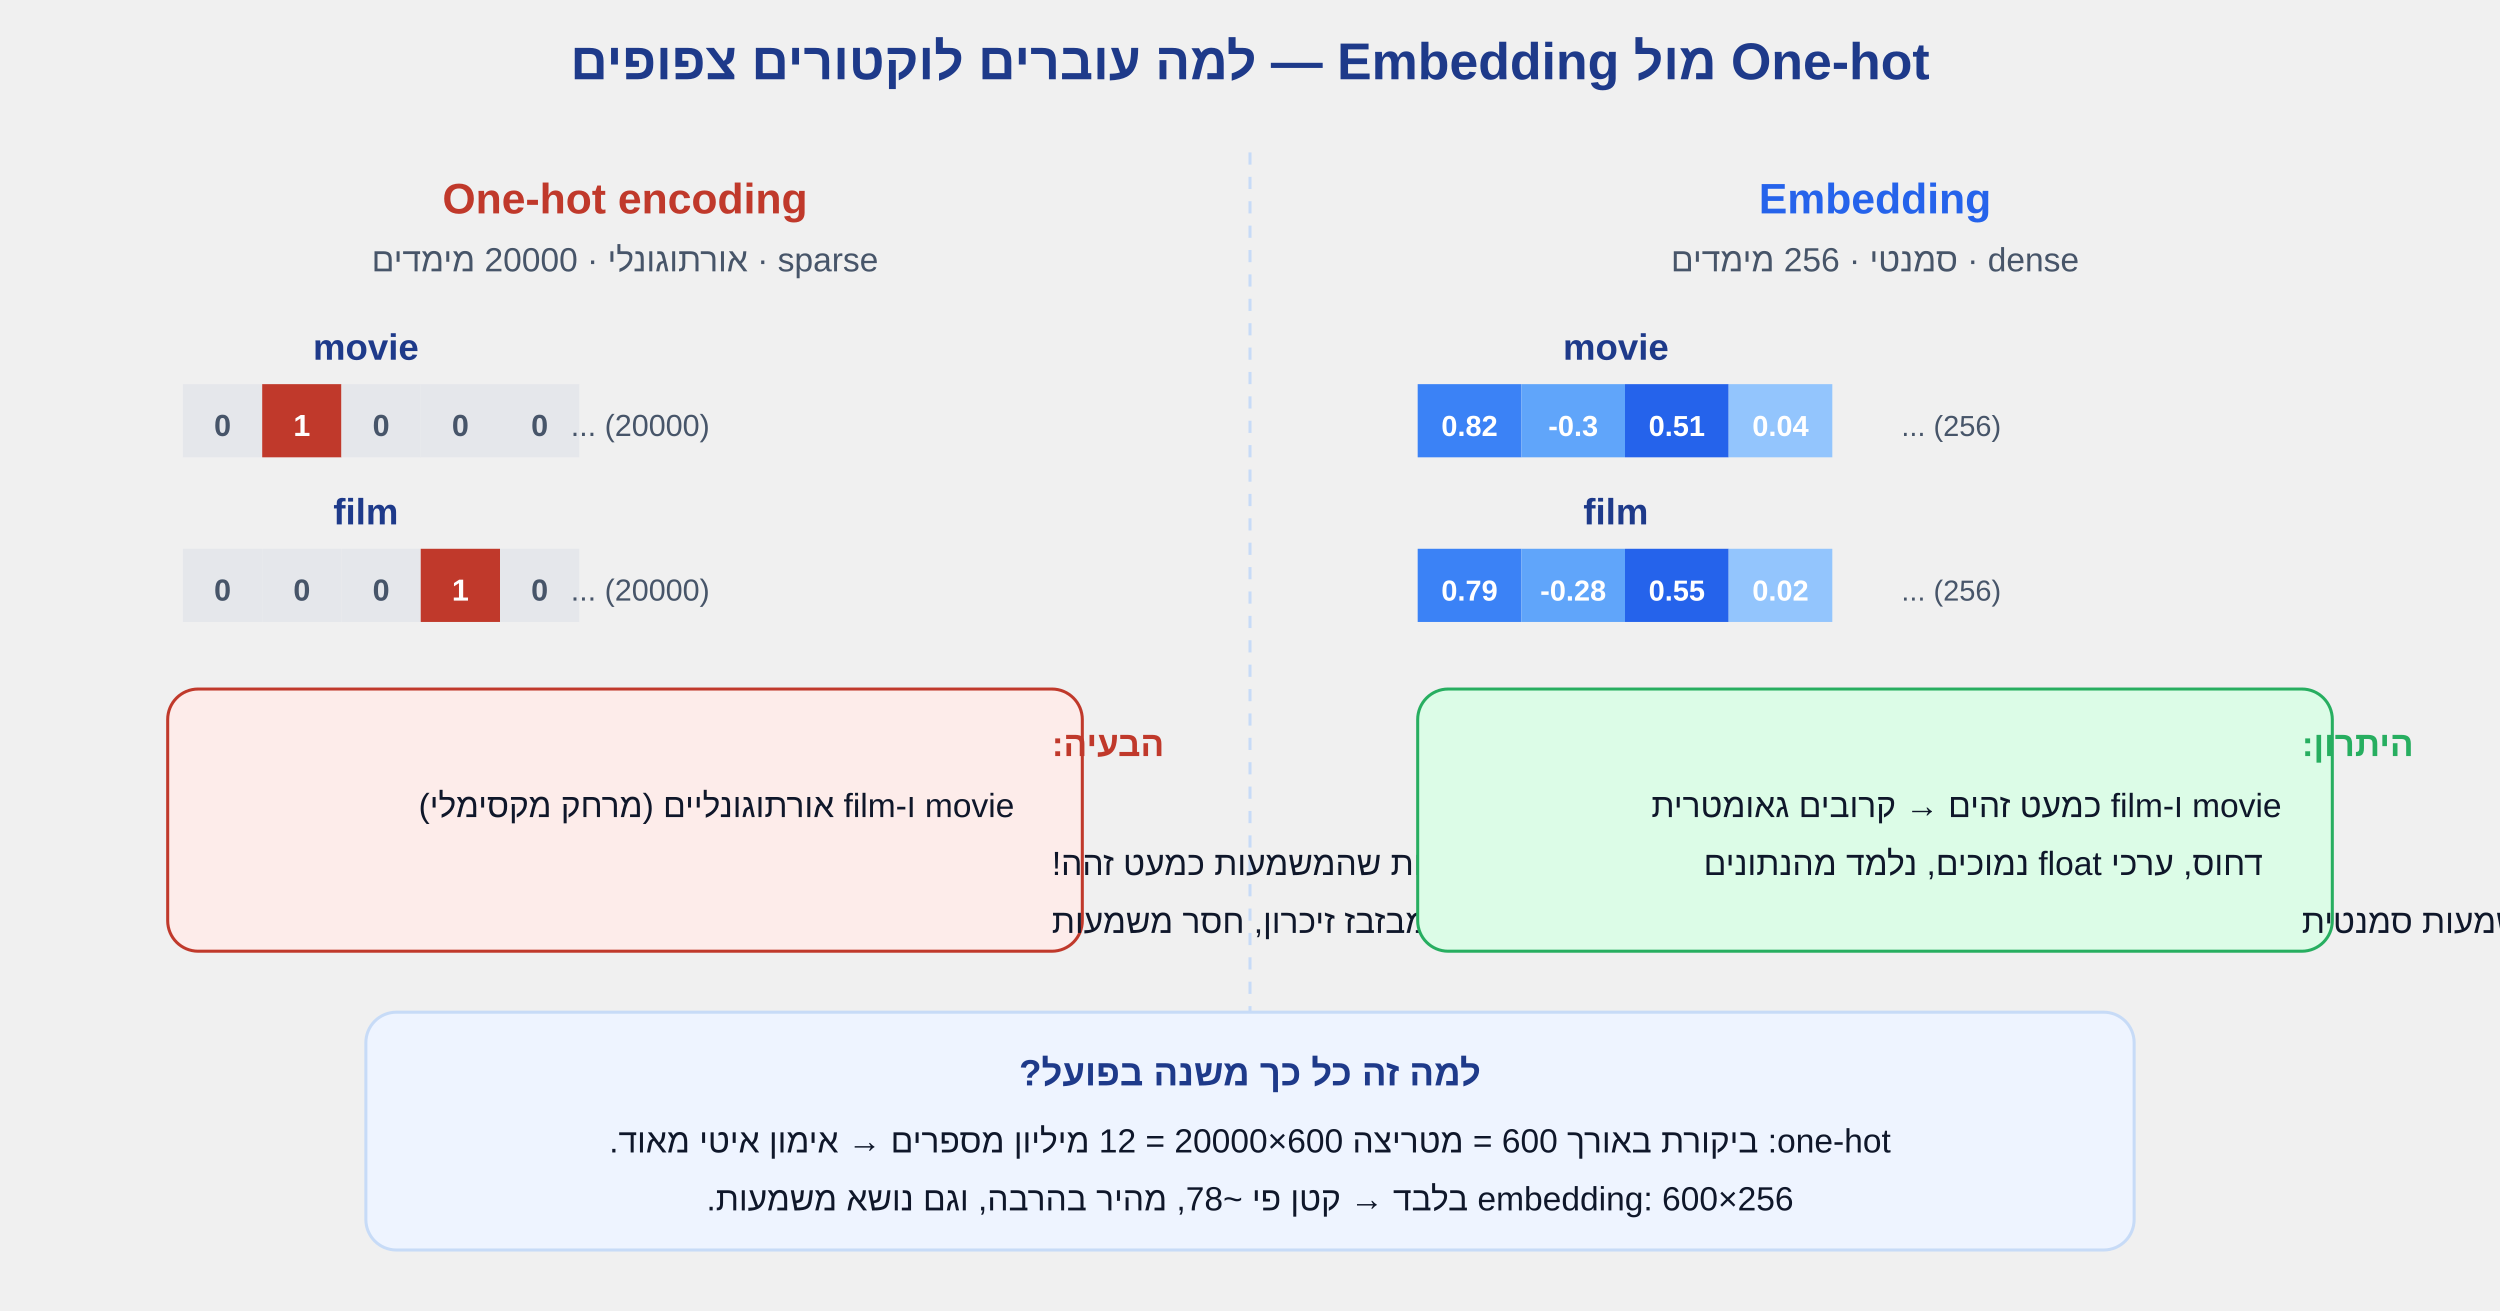
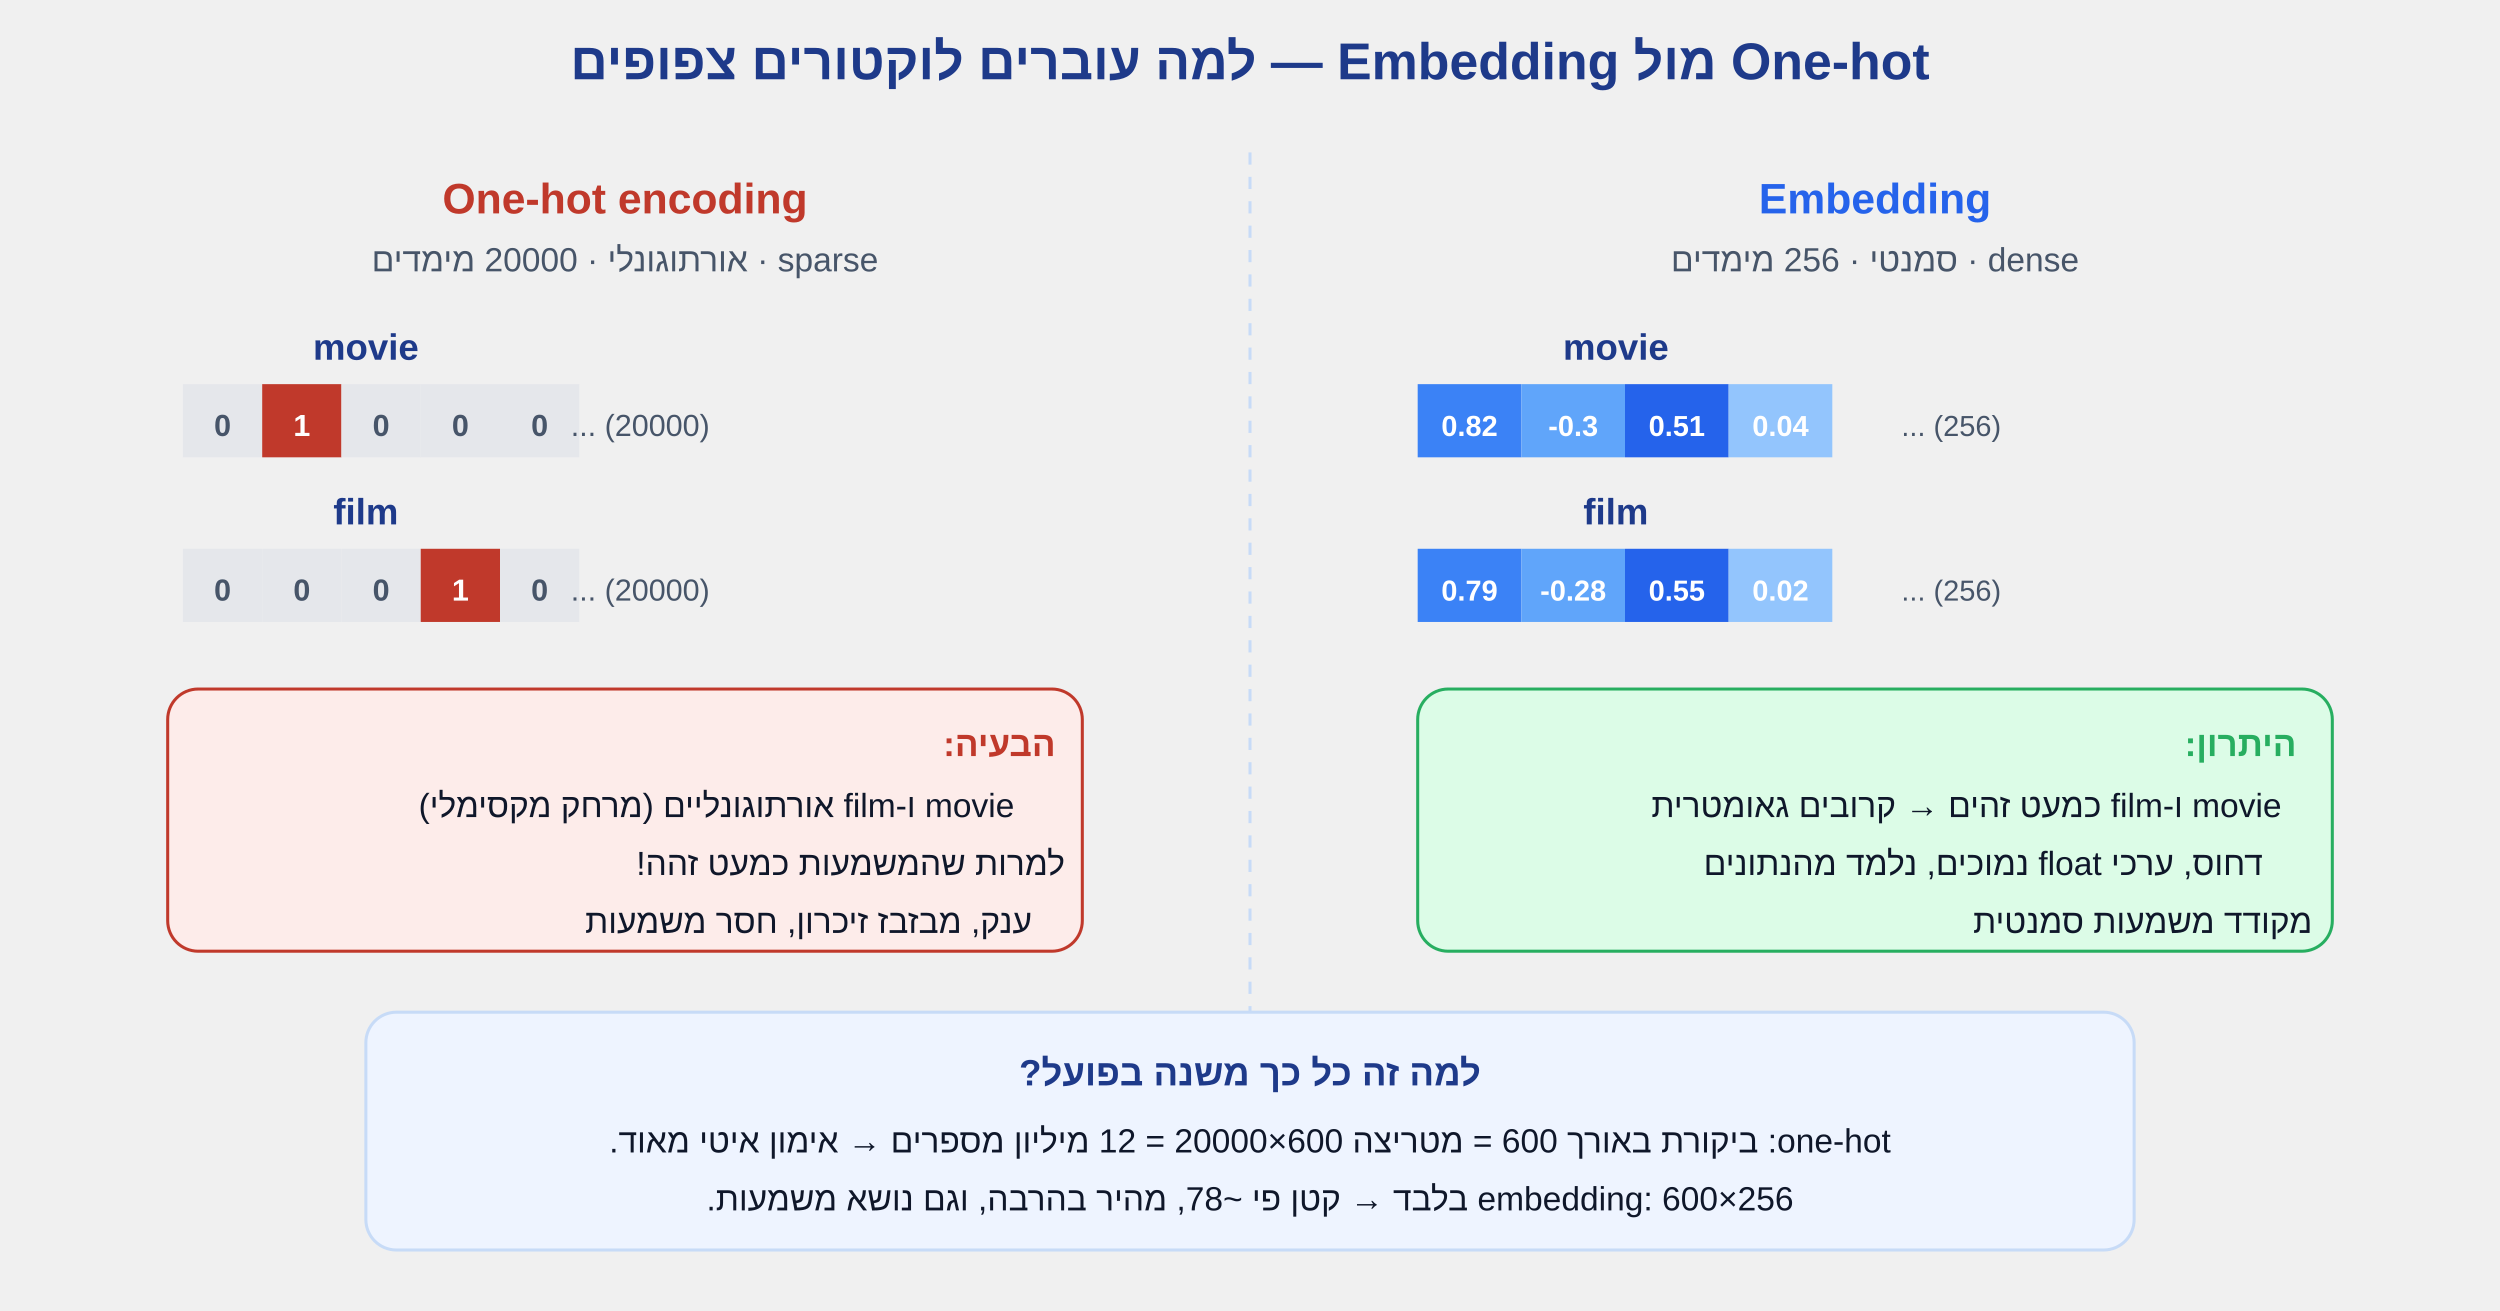
<svg xmlns="http://www.w3.org/2000/svg" viewBox="0 0 820 430" font-family="Segoe UI, Arial, sans-serif">
  <text x="410" y="26" text-anchor="middle" font-size="17" font-weight="700" fill="#1e3a8a" direction="rtl">One-hot מול Embedding — למה עוברים לוקטורים צפופים</text>
  <line x1="410" y1="50" x2="410" y2="410" stroke="#c7dbf7" stroke-dasharray="4,4" />
  <text x="205" y="70" text-anchor="middle" font-size="14" font-weight="700" fill="#c0392b">One-hot encoding</text>
  <text x="205" y="89" text-anchor="middle" font-size="11" fill="#475569" direction="rtl">sparse · אורתוגונלי · 20000 מימדים</text>
  <text x="120" y="118" text-anchor="middle" font-size="12" font-weight="700" fill="#1e3a8a">movie</text>
  <g font-size="10" text-anchor="middle" font-weight="700">
    <rect x="60" y="126" width="26" height="24" fill="#e5e7eb" />
    <text x="73" y="143" fill="#475569">0</text>
    <rect x="86" y="126" width="26" height="24" fill="#c0392b" />
    <text x="99" y="143" fill="#fff">1</text>
    <rect x="112" y="126" width="26" height="24" fill="#e5e7eb" />
    <text x="125" y="143" fill="#475569">0</text>
    <rect x="138" y="126" width="26" height="24" fill="#e5e7eb" />
    <text x="151" y="143" fill="#475569">0</text>
    <rect x="164" y="126" width="26" height="24" fill="#e5e7eb" />
    <text x="177" y="143" fill="#475569">0</text>
    <text x="210" y="143" fill="#475569" font-weight="400">... (20000)</text>
  </g>
  <text x="120" y="172" text-anchor="middle" font-size="12" font-weight="700" fill="#1e3a8a">film</text>
  <g font-size="10" text-anchor="middle" font-weight="700">
    <rect x="60" y="180" width="26" height="24" fill="#e5e7eb" />
    <text x="73" y="197" fill="#475569">0</text>
    <rect x="86" y="180" width="26" height="24" fill="#e5e7eb" />
    <text x="99" y="197" fill="#475569">0</text>
    <rect x="112" y="180" width="26" height="24" fill="#e5e7eb" />
    <text x="125" y="197" fill="#475569">0</text>
    <rect x="138" y="180" width="26" height="24" fill="#c0392b" />
    <text x="151" y="197" fill="#fff">1</text>
    <rect x="164" y="180" width="26" height="24" fill="#e5e7eb" />
    <text x="177" y="197" fill="#475569">0</text>
    <text x="210" y="197" fill="#475569" font-weight="400">... (20000)</text>
  </g>
  <rect x="55" y="226" width="300" height="86" rx="10" fill="#fdecea" stroke="#c0392b" />
-   <text x="345" y="248" text-anchor="end" font-size="11.5" font-weight="700" fill="#c0392b" direction="rtl">הבעיה:</text>
+   <text x="327.8" y="248" text-anchor="middle" font-size="11.5" font-weight="700" fill="#c0392b" direction="rtl">הבעיה:</text>
  <text x="235.0" y="268" text-anchor="middle" font-size="11" fill="#0f172a" direction="rtl">movie ו-film אורתוגונליים (מרחק מקסימלי)</text>
-   <text x="345" y="287" text-anchor="end" font-size="11" fill="#0f172a" direction="rtl">למרות שהמשמעות כמעט זהה!</text>
-   <text x="345" y="306" text-anchor="end" font-size="11" fill="#0f172a" direction="rtl">ענק, מבזבז זיכרון, חסר משמעות</text>
+   <text x="279.0" y="287" text-anchor="middle" font-size="11" fill="#0f172a" direction="rtl">למרות שהמשמעות כמעט זהה!</text>
+   <text x="265.2" y="306" text-anchor="middle" font-size="11" fill="#0f172a" direction="rtl">ענק, מבזבז זיכרון, חסר משמעות</text>
  <text x="615" y="70" text-anchor="middle" font-size="14" font-weight="700" fill="#2563eb">Embedding</text>
  <text x="615" y="89" text-anchor="middle" font-size="11" fill="#475569" direction="rtl">dense · סמנטי · 256 מימדים</text>
  <text x="530" y="118" text-anchor="middle" font-size="12" font-weight="700" fill="#1e3a8a">movie</text>
  <g font-size="9.5" text-anchor="middle" fill="#fff" font-weight="700">
    <rect x="465" y="126" width="34" height="24" fill="#3b82f6" />
    <text x="482" y="143">0.82</text>
    <rect x="499" y="126" width="34" height="24" fill="#60a5fa" />
    <text x="516" y="143">-0.3</text>
    <rect x="533" y="126" width="34" height="24" fill="#2563eb" />
    <text x="550" y="143">0.51</text>
    <rect x="567" y="126" width="34" height="24" fill="#93c5fd" />
    <text x="584" y="143">0.04</text>
    <text x="640" y="143" fill="#475569" font-weight="400">... (256)</text>
  </g>
  <text x="530" y="172" text-anchor="middle" font-size="12" font-weight="700" fill="#1e3a8a">film</text>
  <g font-size="9.5" text-anchor="middle" fill="#fff" font-weight="700">
    <rect x="465" y="180" width="34" height="24" fill="#3b82f6" />
    <text x="482" y="197">0.79</text>
    <rect x="499" y="180" width="34" height="24" fill="#60a5fa" />
    <text x="516" y="197">-0.28</text>
    <rect x="533" y="180" width="34" height="24" fill="#2563eb" />
    <text x="550" y="197">0.55</text>
    <rect x="567" y="180" width="34" height="24" fill="#93c5fd" />
    <text x="584" y="197">0.02</text>
    <text x="640" y="197" fill="#475569" font-weight="400">... (256)</text>
  </g>
  <rect x="465" y="226" width="300" height="86" rx="10" fill="#dcfce7" stroke="#27ae60" />
-   <text x="755" y="248" text-anchor="end" font-size="11.5" font-weight="700" fill="#27ae60" direction="rtl">היתרון:</text>
+   <text x="734.9" y="248" text-anchor="middle" font-size="11.5" font-weight="700" fill="#27ae60" direction="rtl">היתרון:</text>
  <text x="645.0" y="268" text-anchor="middle" font-size="11" fill="#0f172a" direction="rtl">movie ו-film כמעט זהים → קרובים גאומטרית</text>
  <text x="650.5" y="287" text-anchor="middle" font-size="11" fill="#0f172a" direction="rtl">דחוס, ערכי float נמוכים, נלמד מהנתונים</text>
-   <text x="755" y="306" text-anchor="end" font-size="11" fill="#0f172a" direction="rtl">מקודד משמעות סמנטית</text>
+   <text x="702.8" y="306" text-anchor="middle" font-size="11" fill="#0f172a" direction="rtl">מקודד משמעות סמנטית</text>
  <rect x="120" y="332" width="580" height="78" rx="10" fill="#eef4ff" stroke="#c7dbf7" />
  <text x="410" y="356" text-anchor="middle" font-size="12" font-weight="700" fill="#1e3a8a" direction="rtl">למה זה כל כך משנה בפועל?</text>
  <text x="410" y="378" text-anchor="middle" font-size="11" fill="#0f172a" direction="rtl">one-hot: ביקורת באורך 600 = מטריצה 600×20000 = 12 מיליון מספרים → אימון איטי מאוד.</text>
  <text x="410" y="397" text-anchor="middle" font-size="11" fill="#0f172a" direction="rtl">embedding: 600×256 בלבד → קטן פי ~78, מהיר בהרבה, וגם נושא משמעות.</text>
</svg>
